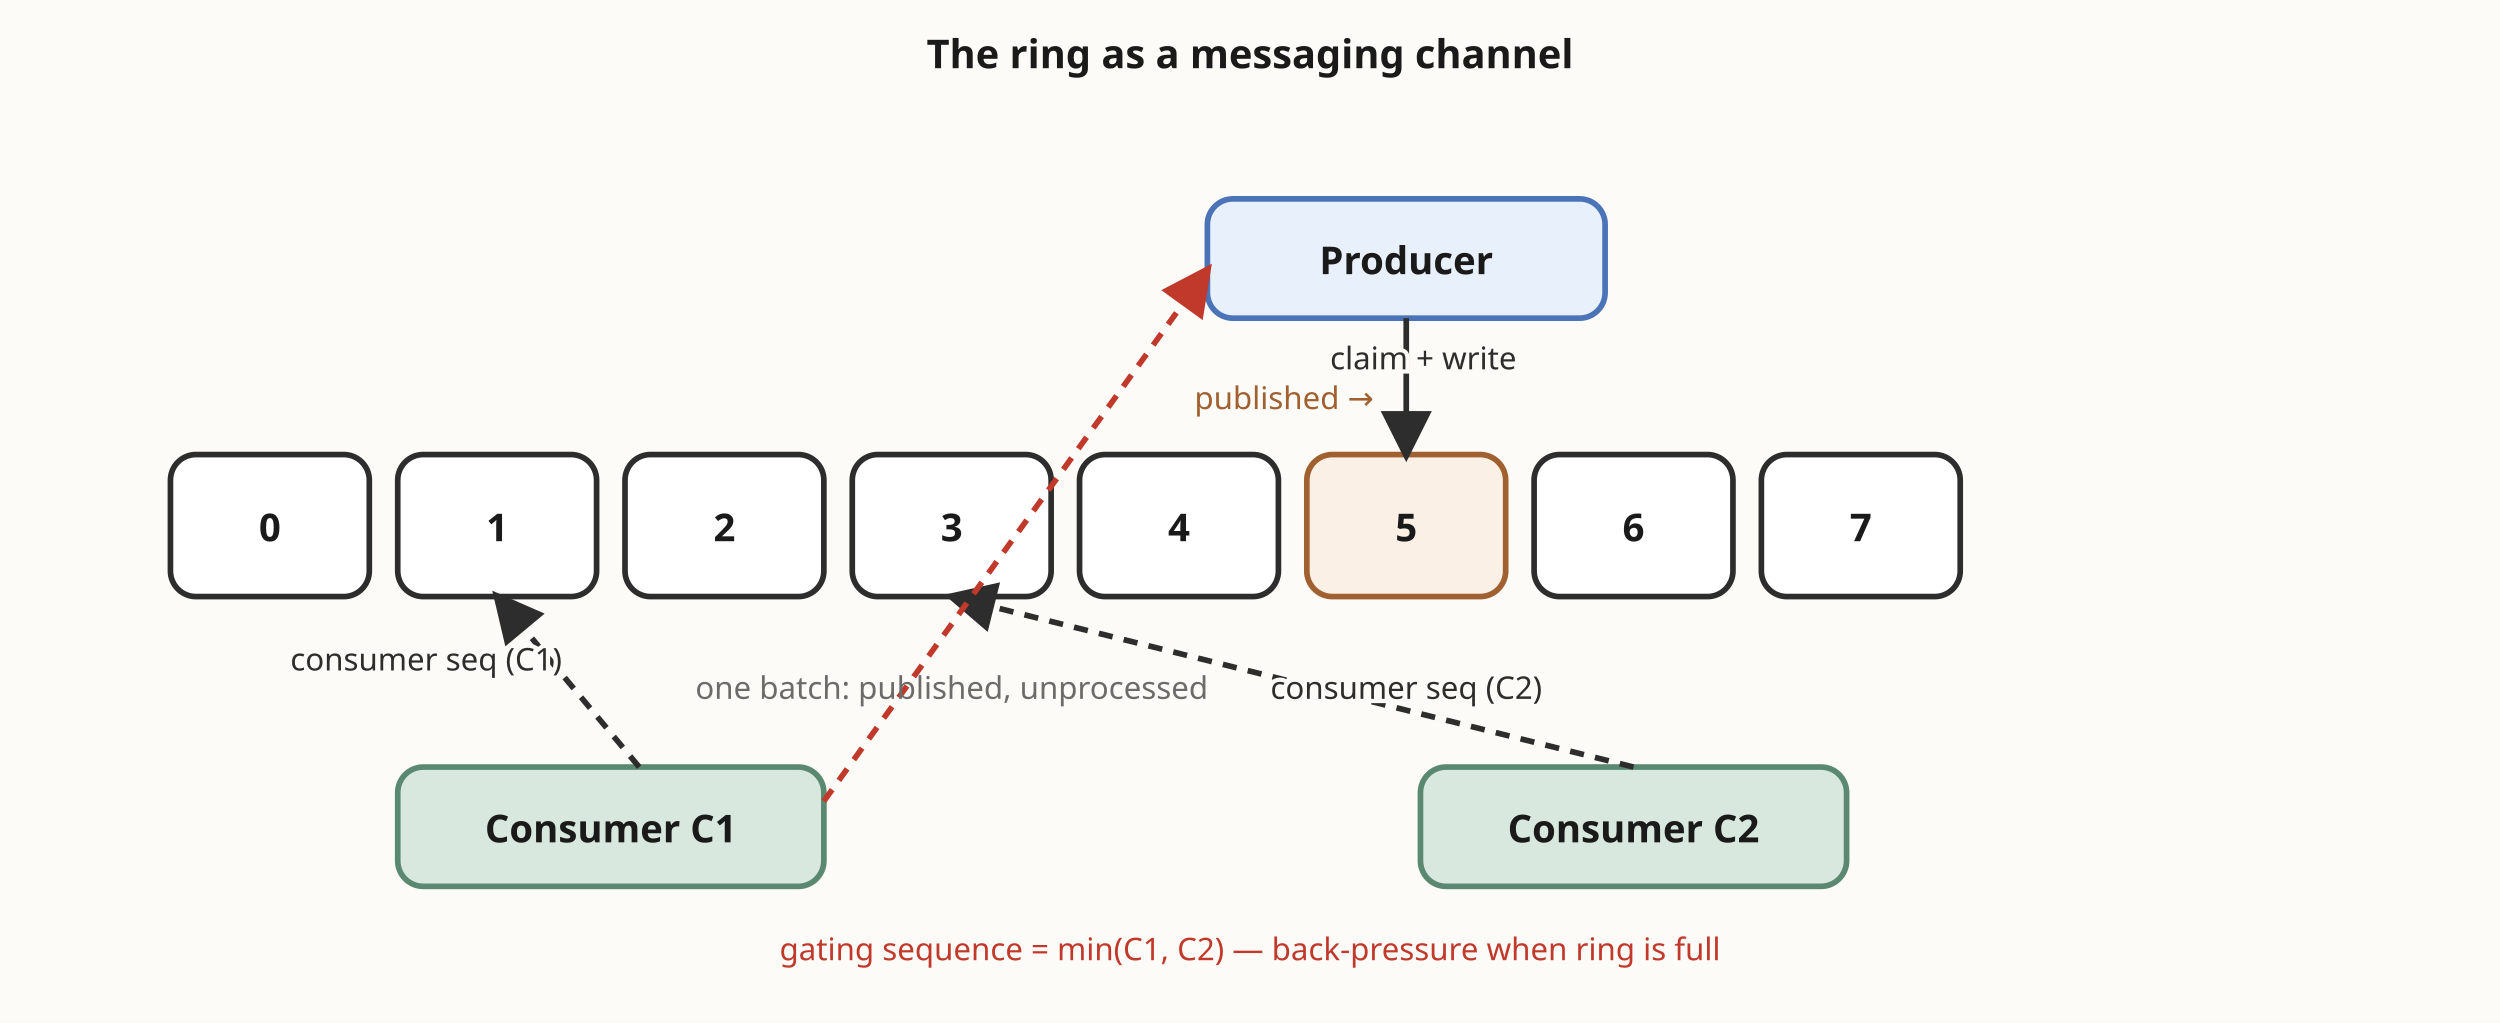
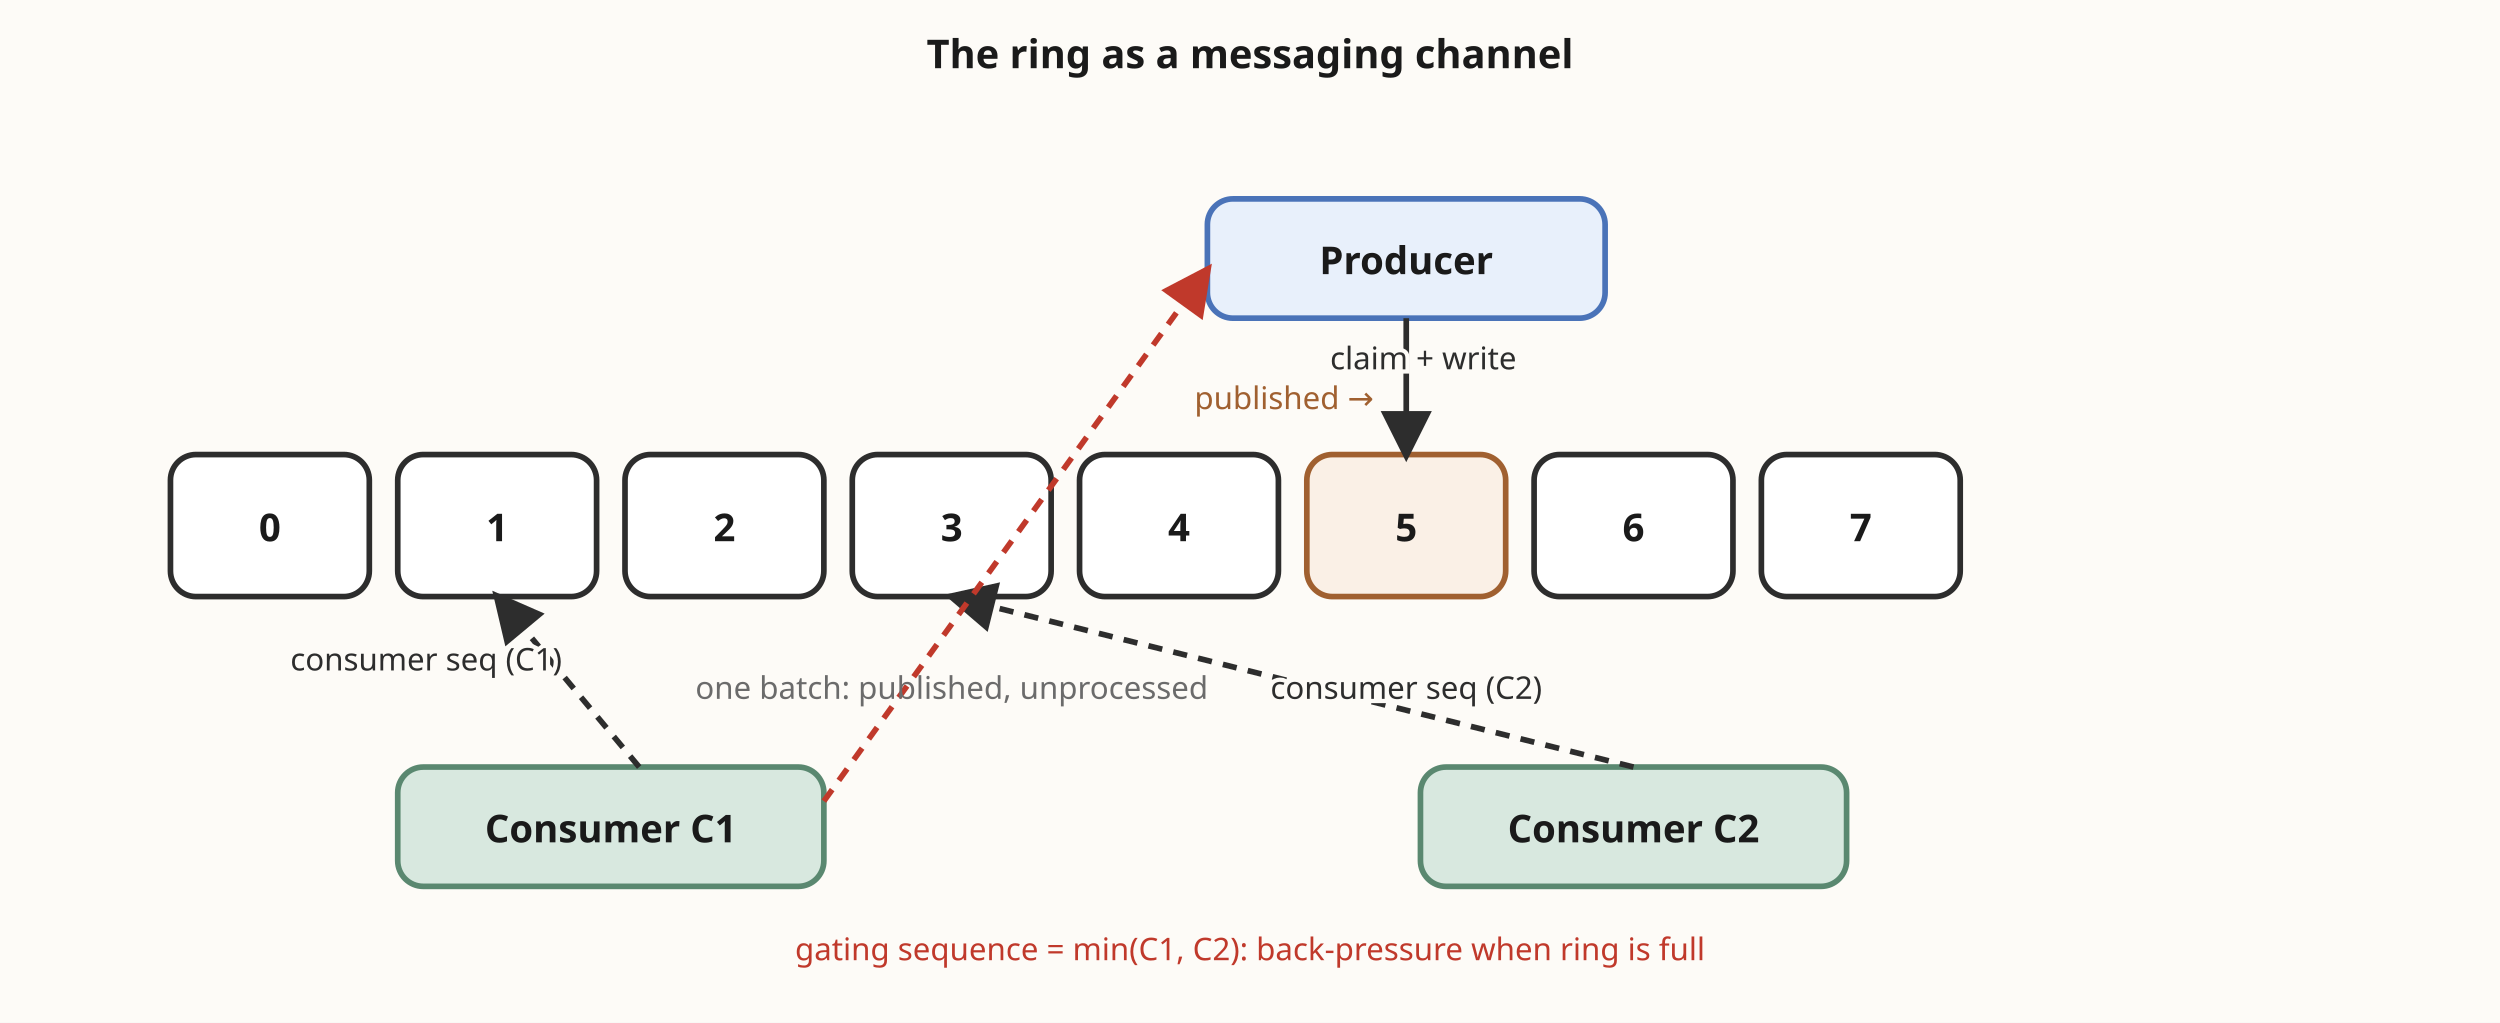
<svg xmlns="http://www.w3.org/2000/svg" viewBox="0 0 880 360" font-family="'Red Hat Text', system-ui, sans-serif" role="img">
  <rect x="0" y="0" width="880" height="360" fill="#fdfbf7" />
  <defs>
    <marker id="a" viewBox="0 0 10 10" refX="8.5" refY="5" markerWidth="9" markerHeight="9" orient="auto-start-reverse">
      <path d="M0,0 L10,5 L0,10 z" fill="#2d2d2d" />
    </marker>
    <marker id="am" viewBox="0 0 10 10" refX="8.5" refY="5" markerWidth="9" markerHeight="9" orient="auto-start-reverse">
      <path d="M0,0 L10,5 L0,10 z" fill="#c0392b" />
    </marker>
  </defs>
  <rect x="60" y="160" width="70" height="50" rx="9" fill="#ffffff" stroke="#2d2d2d" stroke-width="2" />
  <text x="95.0" y="190.5" font-size="13.5" font-weight="700" fill="#1a1a1a" text-anchor="middle">0</text>
  <rect x="140" y="160" width="70" height="50" rx="9" fill="#ffffff" stroke="#2d2d2d" stroke-width="2" />
  <text x="175.0" y="190.5" font-size="13.5" font-weight="700" fill="#1a1a1a" text-anchor="middle">1</text>
  <rect x="220" y="160" width="70" height="50" rx="9" fill="#ffffff" stroke="#2d2d2d" stroke-width="2" />
  <text x="255.0" y="190.5" font-size="13.5" font-weight="700" fill="#1a1a1a" text-anchor="middle">2</text>
  <rect x="300" y="160" width="70" height="50" rx="9" fill="#ffffff" stroke="#2d2d2d" stroke-width="2" />
  <text x="335.0" y="190.5" font-size="13.5" font-weight="700" fill="#1a1a1a" text-anchor="middle">3</text>
  <rect x="380" y="160" width="70" height="50" rx="9" fill="#ffffff" stroke="#2d2d2d" stroke-width="2" />
  <text x="415.0" y="190.5" font-size="13.5" font-weight="700" fill="#1a1a1a" text-anchor="middle">4</text>
  <rect x="460" y="160" width="70" height="50" rx="9" fill="#faf0e6" stroke="#a06030" stroke-width="2" />
  <text x="495.0" y="190.5" font-size="13.5" font-weight="700" fill="#1a1a1a" text-anchor="middle">5</text>
  <rect x="540" y="160" width="70" height="50" rx="9" fill="#ffffff" stroke="#2d2d2d" stroke-width="2" />
  <text x="575.0" y="190.5" font-size="13.5" font-weight="700" fill="#1a1a1a" text-anchor="middle">6</text>
  <rect x="620" y="160" width="70" height="50" rx="9" fill="#ffffff" stroke="#2d2d2d" stroke-width="2" />
  <text x="655.0" y="190.5" font-size="13.5" font-weight="700" fill="#1a1a1a" text-anchor="middle">7</text>
  <rect x="425" y="70" width="140" height="42" rx="9" fill="#e8f0fb" stroke="#4a73b8" stroke-width="2" />
  <text x="495.0" y="96.5" font-size="13.5" font-weight="700" fill="#1a1a1a" text-anchor="middle">Producer</text>
  <rect x="140" y="270" width="150" height="42" rx="9" fill="#d8e8df" stroke="#5a8870" stroke-width="2" />
  <text x="215.0" y="296.5" font-size="13.5" font-weight="700" fill="#1a1a1a" text-anchor="middle">Consumer C1</text>
  <rect x="500" y="270" width="150" height="42" rx="9" fill="#d8e8df" stroke="#5a8870" stroke-width="2" />
  <text x="575.0" y="296.5" font-size="13.5" font-weight="700" fill="#1a1a1a" text-anchor="middle">Consumer C2</text>
  <path d="M495,112 L495,160" fill="none" stroke="#2d2d2d" stroke-width="2" marker-end="url(#a)" />
  <text x="501.0" y="130.0" font-size="11" fill="#fdfbf7" stroke="#fdfbf7" stroke-width="3" paint-order="stroke" text-anchor="middle">claim + write</text>
  <text x="501.0" y="130.0" font-size="11" fill="#2d2d2d" text-anchor="middle">claim + write</text>
  <path d="M225,270 L175,210" fill="none" stroke="#2d2d2d" stroke-width="2" stroke-dasharray="5 4" marker-end="url(#a)" />
  <text x="150.0" y="236.0" font-size="11" fill="#fdfbf7" stroke="#fdfbf7" stroke-width="3" paint-order="stroke" text-anchor="middle">consumer seq (C1)</text>
  <text x="150.0" y="236.0" font-size="11" fill="#2d2d2d" text-anchor="middle">consumer seq (C1)</text>
  <path d="M575,270 L335,210" fill="none" stroke="#2d2d2d" stroke-width="2" stroke-dasharray="5 4" marker-end="url(#a)" />
  <text x="495.0" y="246.0" font-size="11" fill="#fdfbf7" stroke="#fdfbf7" stroke-width="3" paint-order="stroke" text-anchor="middle">consumer seq (C2)</text>
  <text x="495.0" y="246.0" font-size="11" fill="#2d2d2d" text-anchor="middle">consumer seq (C2)</text>
  <path d="M290,282 L425,95" fill="none" stroke="#c0392b" stroke-width="2" stroke-dasharray="5 4" marker-end="url(#am)" />
  <text x="440" y="24" font-size="14" fill="#1a1a1a" text-anchor="middle" font-weight="700">The ring as a messaging channel</text>
  <text x="452" y="144" font-size="11" fill="#a06030" text-anchor="middle">published →</text>
  <text x="335" y="246" font-size="11" fill="#6b6b6b" text-anchor="middle">one batch: published, unprocessed</text>
-   <text x="440" y="338" font-size="11" fill="#c0392b" text-anchor="middle">gating sequence = min(C1, C2) — back-pressure when ring is full</text>
+   <text x="440" y="338" font-size="11" fill="#c0392b" text-anchor="middle">gating sequence = min(C1, C2): back-pressure when ring is full</text>
</svg>
